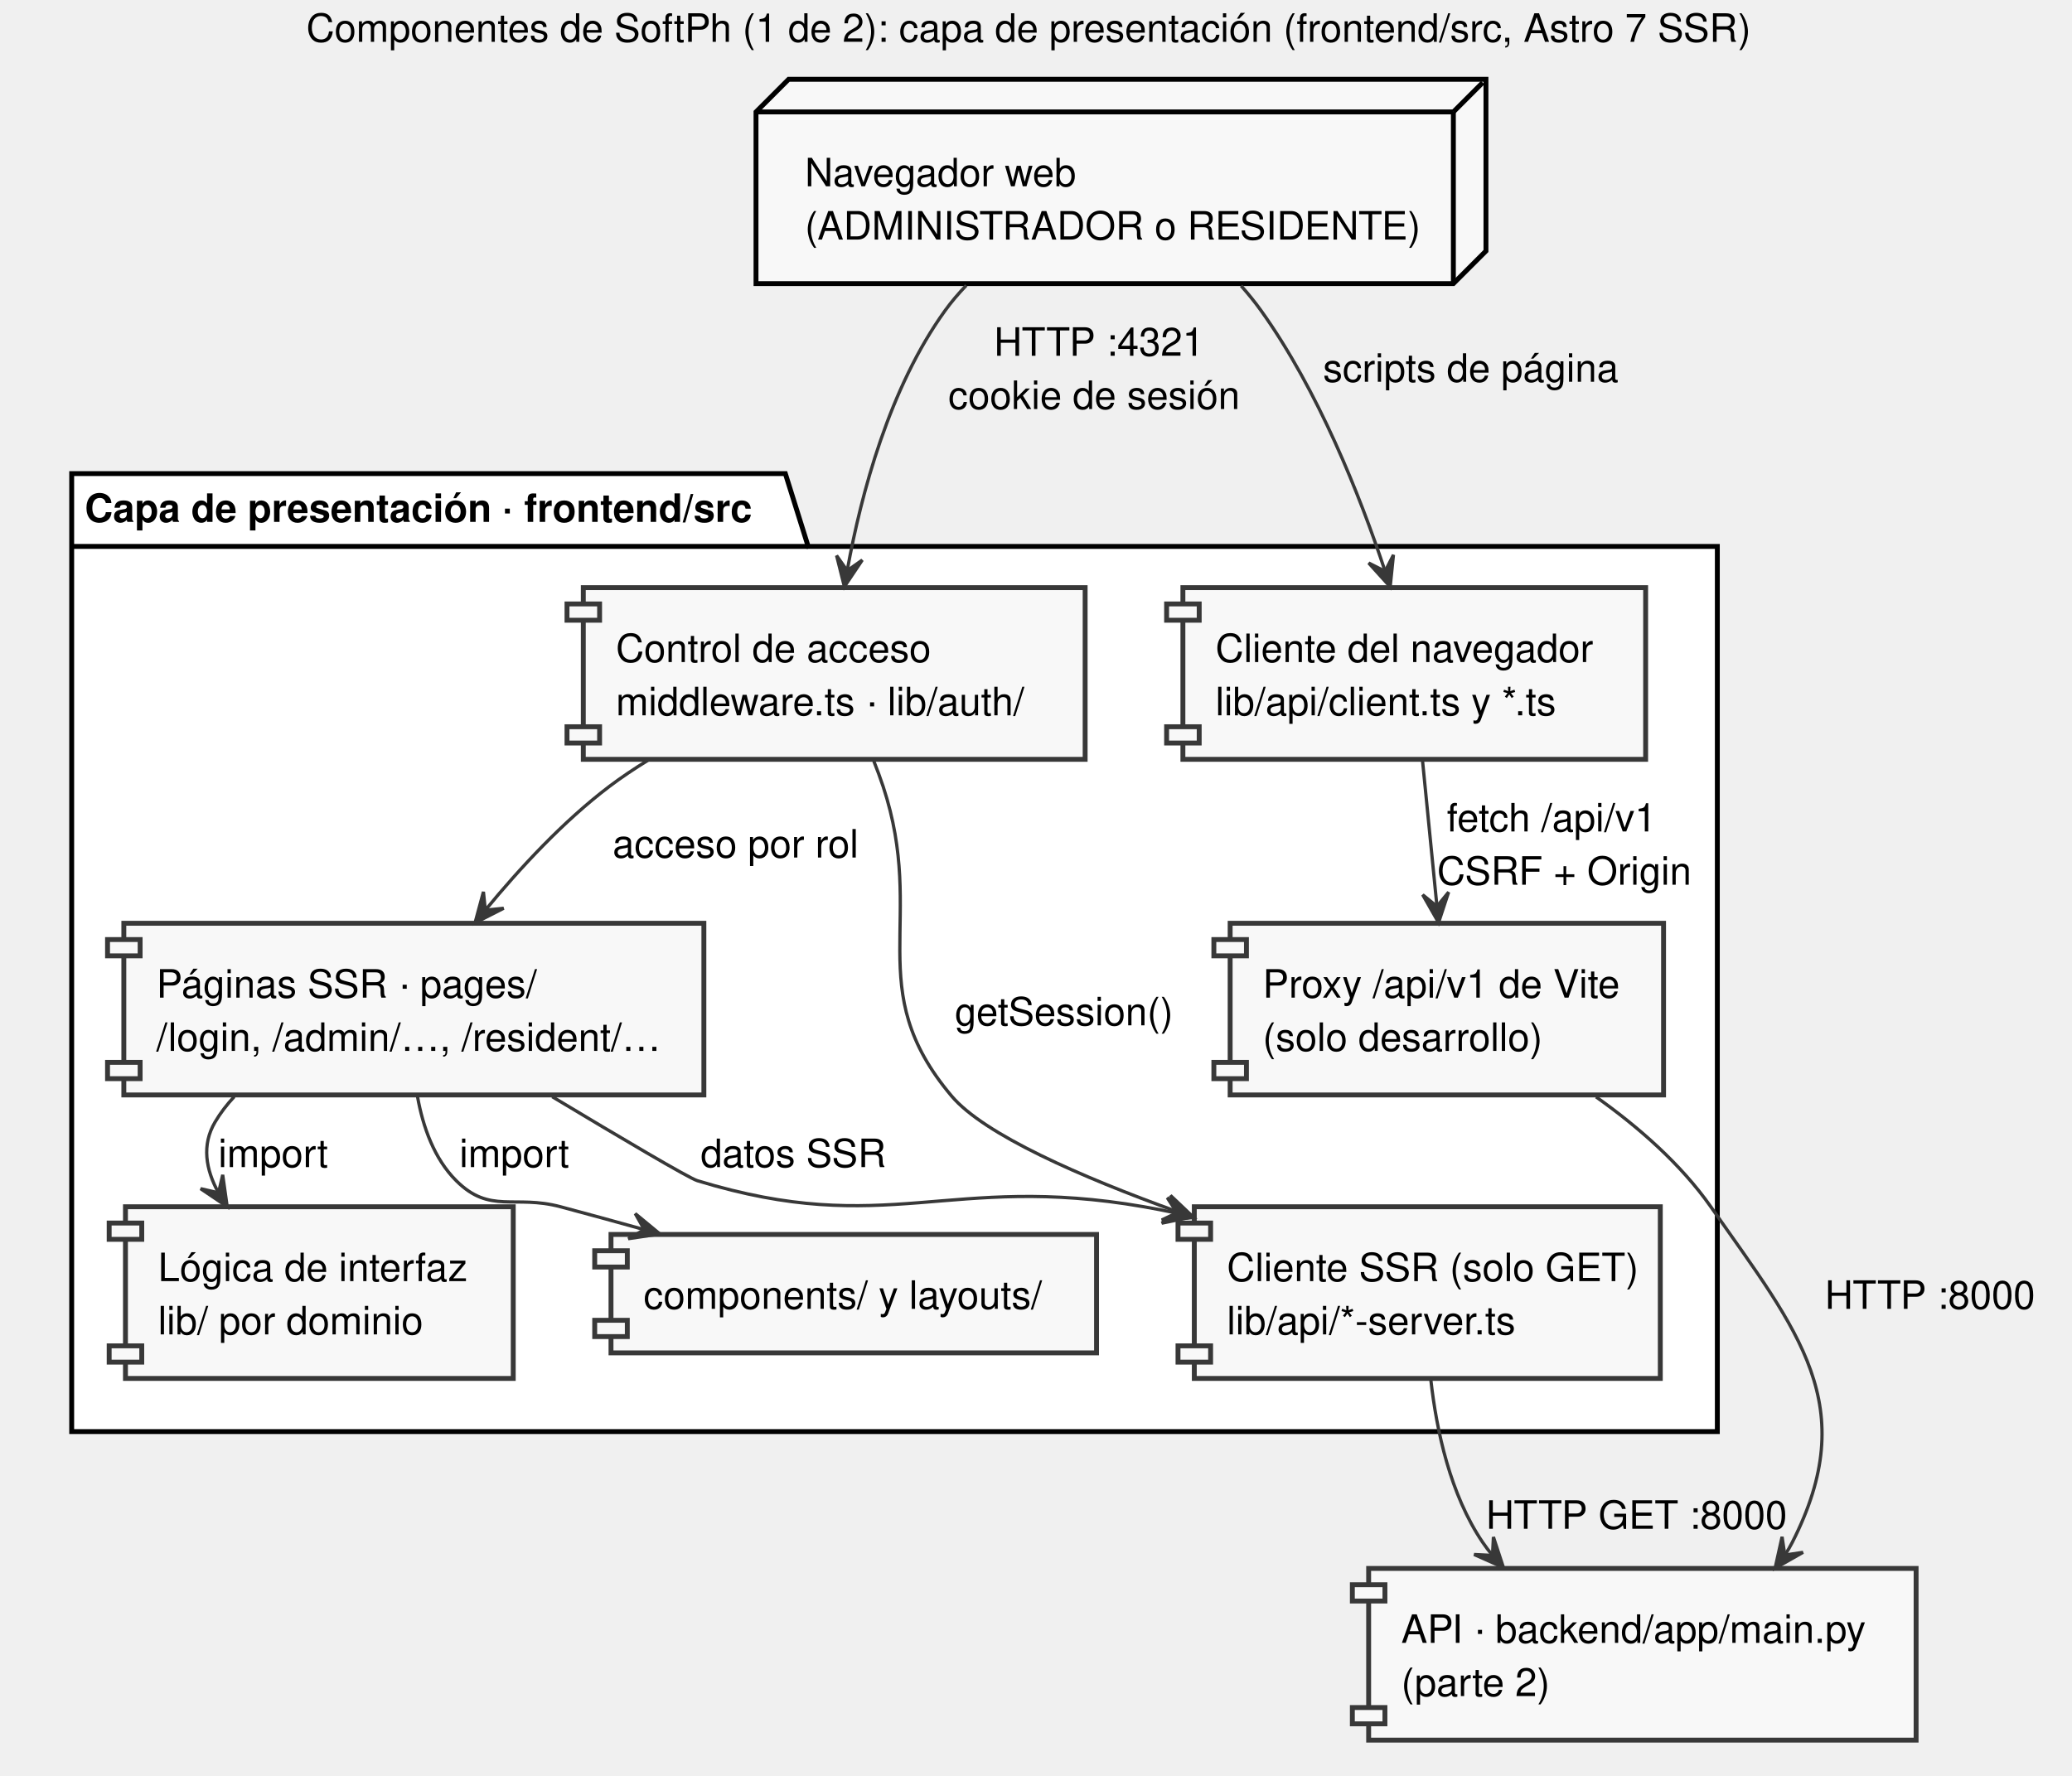
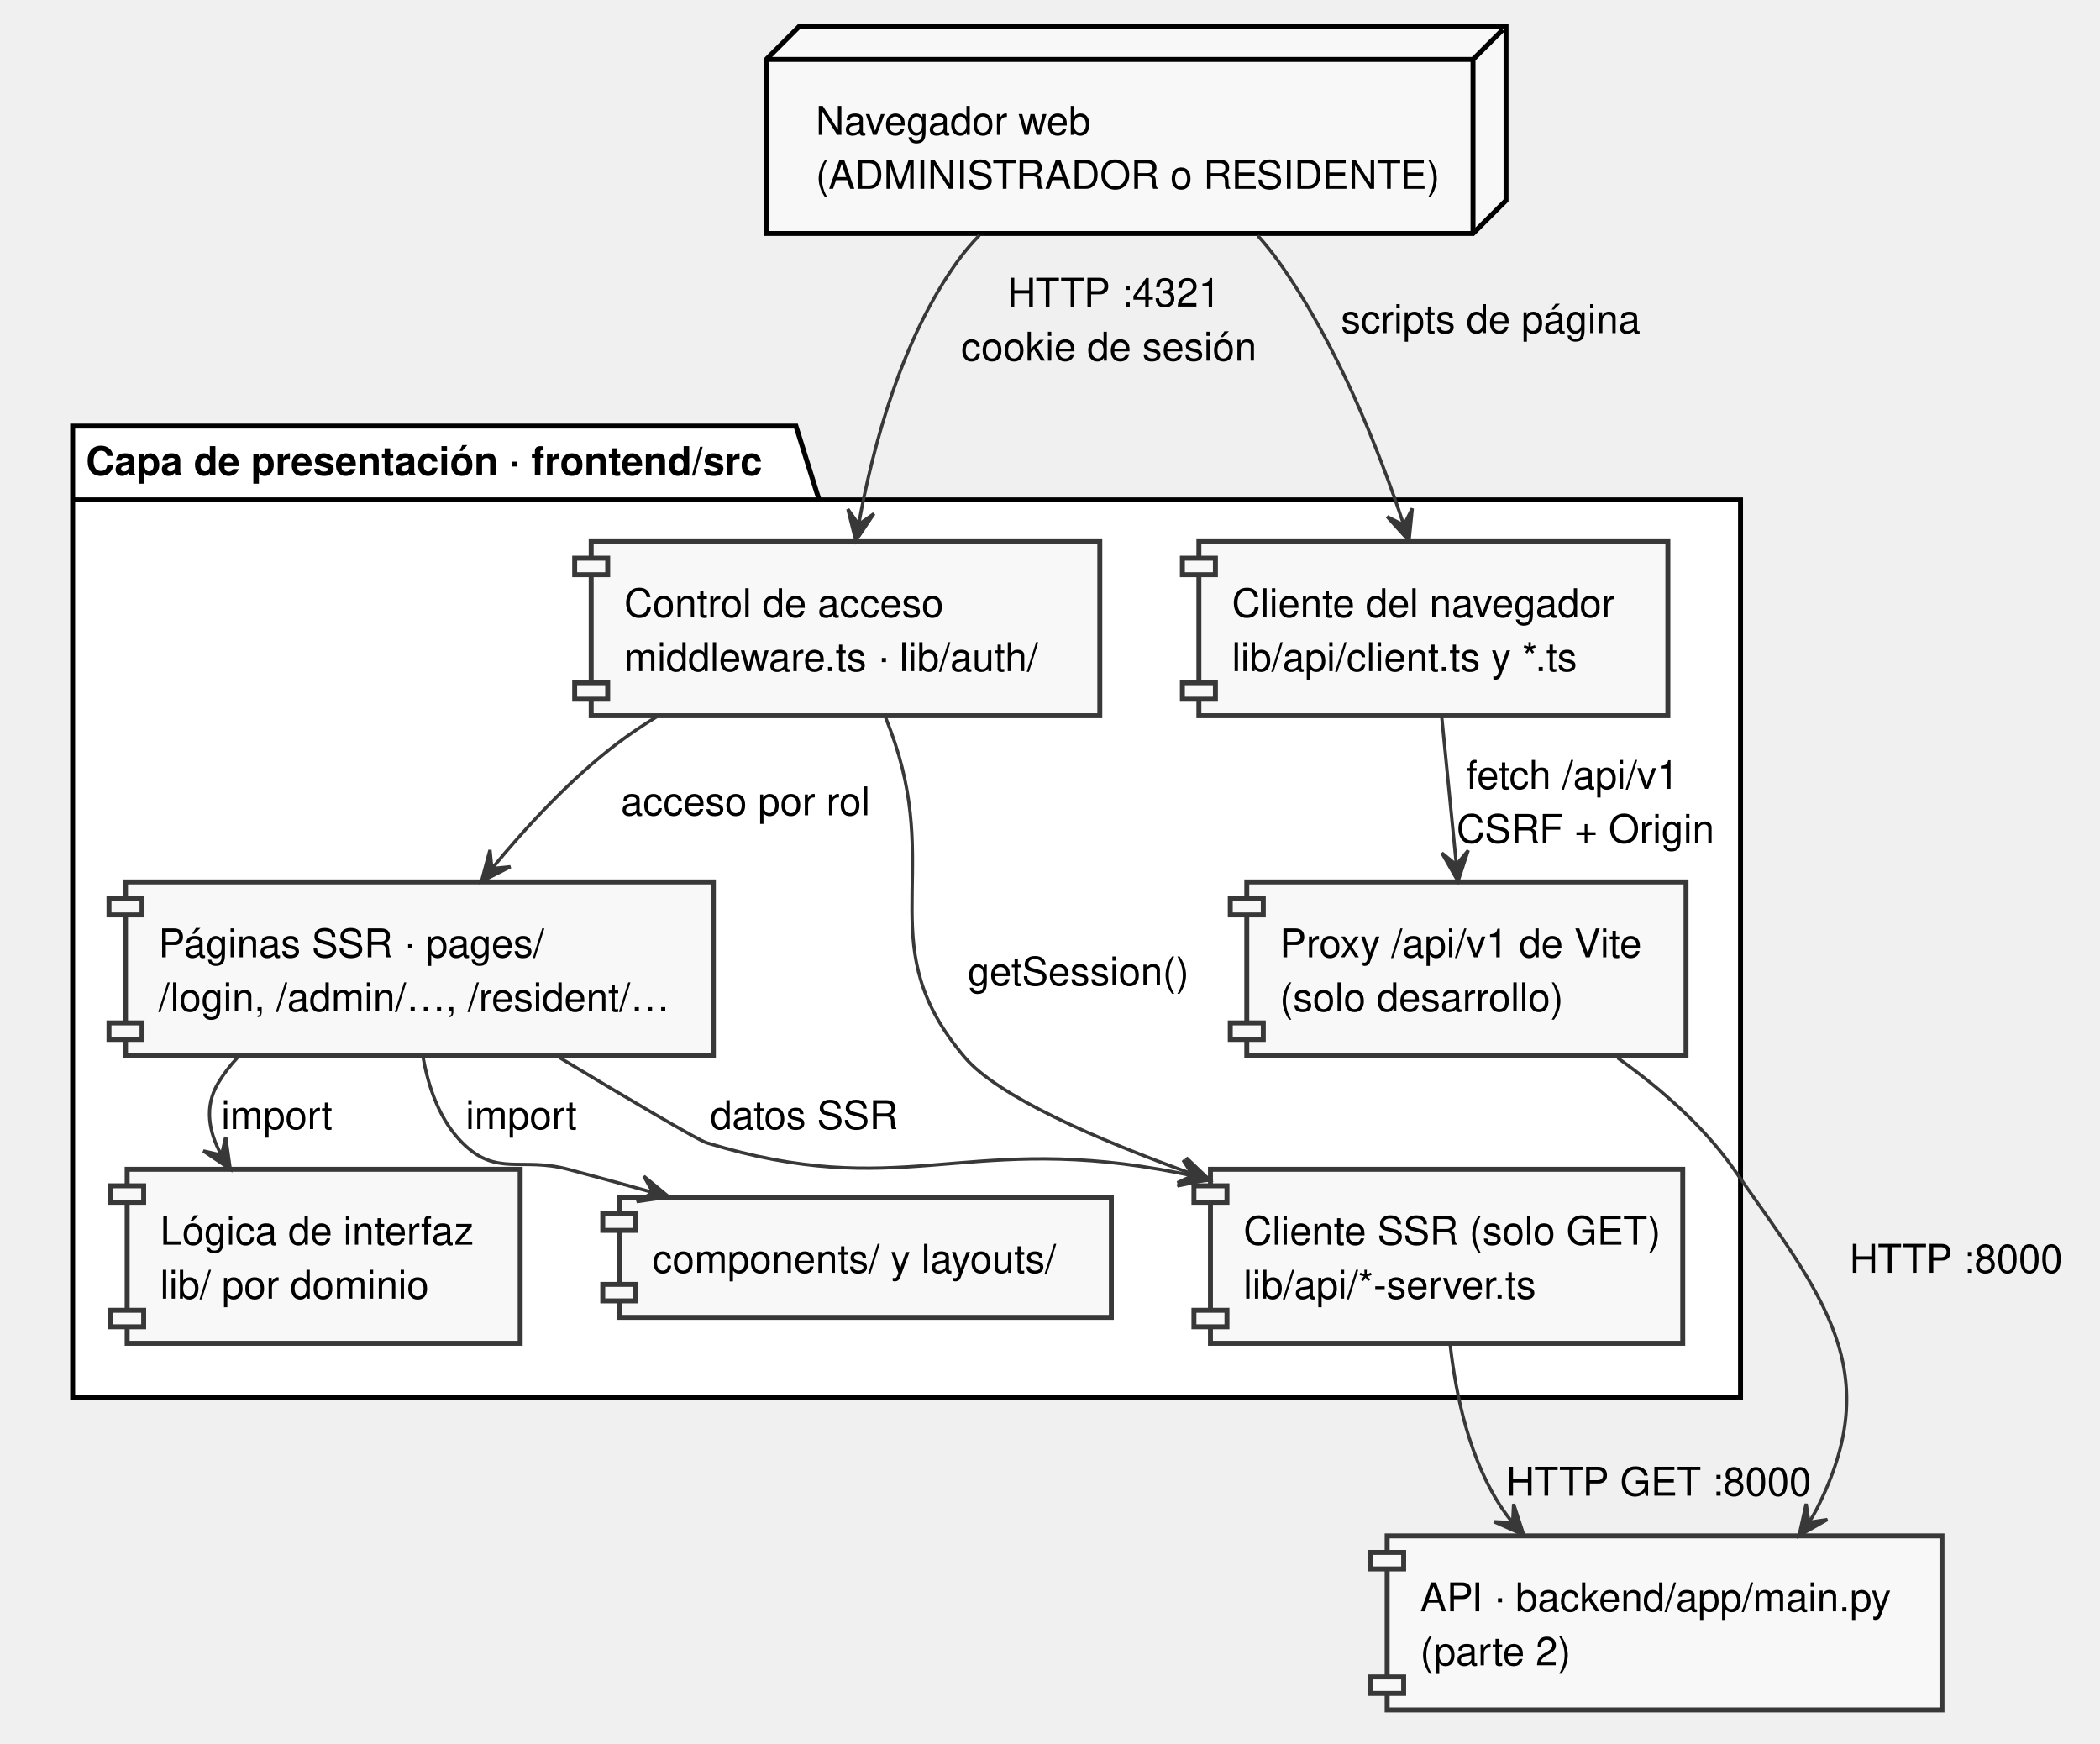
- <svg xmlns="http://www.w3.org/2000/svg" contentScriptType="application/ecmascript" contentStyleType="text/css" height="1703.125px" preserveAspectRatio="none" style="width:1987px;height:1703px;" version="1.1" viewBox="0 0 1987 1703" width="1987.5px" zoomAndPan="magnify">
+ <svg xmlns="http://www.w3.org/2000/svg" contentScriptType="application/ecmascript" contentStyleType="text/css" height="1650px" preserveAspectRatio="none" style="width:1987px;height:1650px;" version="1.1" viewBox="0 0 1987 1650" width="1987.5px" zoomAndPan="magnify">
  <defs />
  <g>
-     <text fill="#000000" font-family="Helvetica" font-size="37.5" lengthAdjust="spacingAndGlyphs" textLength="1421.875" x="293.75" y="40.088">Componentes de SoftPh (1 de 2): capa de presentación (frontend/src, Astro 7 SSR)</text>
-     <polygon fill="#FFFFFF" points="68.75,454.2,753.125,454.2,775,524.026,1646.875,524.026,1646.875,1372.95,68.75,1372.95,68.75,454.2" style="stroke: #000000; stroke-width: 4.688;" />
-     <line style="stroke: #000000; stroke-width: 4.688;" x1="68.75" x2="775" y1="524.026" y2="524.026" />
-     <text fill="#000000" font-family="Helvetica" font-size="37.5" font-weight="bold" lengthAdjust="spacingAndGlyphs" textLength="665.625" x="81.25" y="500.538">Capa de presentación · frontend/src</text>
-     <rect fill="#F8F8F8" height="164.651" style="stroke: #383838; stroke-width: 4.688;" width="481.25" x="559.375" y="563.575" />
-     <rect fill="#F8F8F8" height="15.625" style="stroke: #383838; stroke-width: 4.688;" width="31.25" x="543.75" y="579.2" />
-     <rect fill="#F8F8F8" height="15.625" style="stroke: #383838; stroke-width: 4.688;" width="31.25" x="543.75" y="696.976" />
-     <text fill="#000000" font-family="Helvetica" font-size="37.5" lengthAdjust="spacingAndGlyphs" textLength="312.5" x="590.625" y="634.913">Control de acceso</text>
-     <text fill="#000000" font-family="Helvetica" font-size="37.5" lengthAdjust="spacingAndGlyphs" textLength="418.75" x="590.625" y="685.989">middleware.ts · lib/auth/</text>
-     <rect fill="#F8F8F8" height="164.651" style="stroke: #383838; stroke-width: 4.688;" width="443.75" x="1134.375" y="563.575" />
-     <rect fill="#F8F8F8" height="15.625" style="stroke: #383838; stroke-width: 4.688;" width="31.25" x="1118.75" y="579.2" />
-     <rect fill="#F8F8F8" height="15.625" style="stroke: #383838; stroke-width: 4.688;" width="31.25" x="1118.75" y="696.976" />
-     <text fill="#000000" font-family="Helvetica" font-size="37.5" lengthAdjust="spacingAndGlyphs" textLength="381.25" x="1165.625" y="634.913">Cliente del navegador</text>
-     <text fill="#000000" font-family="Helvetica" font-size="37.5" lengthAdjust="spacingAndGlyphs" textLength="353.125" x="1165.625" y="685.989">lib/api/client.ts y *.ts</text>
-     <rect fill="#F8F8F8" height="164.651" style="stroke: #383838; stroke-width: 4.688;" width="556.25" x="118.75" y="885.45" />
-     <rect fill="#F8F8F8" height="15.625" style="stroke: #383838; stroke-width: 4.688;" width="31.25" x="103.125" y="901.075" />
-     <rect fill="#F8F8F8" height="15.625" style="stroke: #383838; stroke-width: 4.688;" width="31.25" x="103.125" y="1018.851" />
-     <text fill="#000000" font-family="Helvetica" font-size="37.5" lengthAdjust="spacingAndGlyphs" textLength="359.375" x="150" y="956.788">Páginas SSR · pages/</text>
-     <text fill="#000000" font-family="Helvetica" font-size="37.5" lengthAdjust="spacingAndGlyphs" textLength="493.75" x="150" y="1007.864">/login, /admin/…, /resident/…</text>
-     <rect fill="#F8F8F8" height="164.651" style="stroke: #383838; stroke-width: 4.688;" width="415.625" x="1179.688" y="885.45" />
-     <rect fill="#F8F8F8" height="15.625" style="stroke: #383838; stroke-width: 4.688;" width="31.25" x="1164.062" y="901.075" />
-     <rect fill="#F8F8F8" height="15.625" style="stroke: #383838; stroke-width: 4.688;" width="31.25" x="1164.062" y="1018.851" />
-     <text fill="#000000" font-family="Helvetica" font-size="37.5" lengthAdjust="spacingAndGlyphs" textLength="353.125" x="1210.938" y="956.788">Proxy /api/v1 de Vite</text>
-     <text fill="#000000" font-family="Helvetica" font-size="37.5" lengthAdjust="spacingAndGlyphs" textLength="284.375" x="1210.938" y="1007.864">(solo desarrollo)</text>
-     <rect fill="#F8F8F8" height="113.575" style="stroke: #383838; stroke-width: 4.688;" width="465.625" x="585.938" y="1183.888" />
-     <rect fill="#F8F8F8" height="15.625" style="stroke: #383838; stroke-width: 4.688;" width="31.25" x="570.312" y="1199.513" />
-     <rect fill="#F8F8F8" height="15.625" style="stroke: #383838; stroke-width: 4.688;" width="31.25" x="570.312" y="1266.213" />
-     <text fill="#000000" font-family="Helvetica" font-size="37.5" lengthAdjust="spacingAndGlyphs" textLength="403.125" x="617.188" y="1255.226">components/ y layouts/</text>
-     <rect fill="#F8F8F8" height="164.651" style="stroke: #383838; stroke-width: 4.688;" width="371.875" x="120.312" y="1157.325" />
-     <rect fill="#F8F8F8" height="15.625" style="stroke: #383838; stroke-width: 4.688;" width="31.25" x="104.688" y="1172.95" />
-     <rect fill="#F8F8F8" height="15.625" style="stroke: #383838; stroke-width: 4.688;" width="31.25" x="104.688" y="1290.726" />
-     <text fill="#000000" font-family="Helvetica" font-size="37.5" lengthAdjust="spacingAndGlyphs" textLength="309.375" x="151.562" y="1228.663">Lógica de interfaz</text>
-     <text fill="#000000" font-family="Helvetica" font-size="37.5" lengthAdjust="spacingAndGlyphs" textLength="271.875" x="151.562" y="1279.738">lib/ por dominio</text>
-     <rect fill="#F8F8F8" height="164.651" style="stroke: #383838; stroke-width: 4.688;" width="446.875" x="1145.312" y="1157.325" />
-     <rect fill="#F8F8F8" height="15.625" style="stroke: #383838; stroke-width: 4.688;" width="31.25" x="1129.688" y="1172.95" />
-     <rect fill="#F8F8F8" height="15.625" style="stroke: #383838; stroke-width: 4.688;" width="31.25" x="1129.688" y="1290.726" />
-     <text fill="#000000" font-family="Helvetica" font-size="37.5" lengthAdjust="spacingAndGlyphs" textLength="384.375" x="1176.562" y="1228.663">Cliente SSR (solo GET)</text>
-     <text fill="#000000" font-family="Helvetica" font-size="37.5" lengthAdjust="spacingAndGlyphs" textLength="306.25" x="1176.562" y="1279.738">lib/api/*-server.ts</text>
-     <polygon fill="#F8F8F8" points="725,107.325,756.25,76.075,1425,76.075,1425,240.726,1393.75,271.976,725,271.976,725,107.325" style="stroke: #000000; stroke-width: 4.688;" />
-     <line style="stroke: #000000; stroke-width: 4.688;" x1="1393.75" x2="1421.875" y1="107.325" y2="79.2" />
-     <line style="stroke: #000000; stroke-width: 4.688;" x1="725" x2="1393.75" y1="107.325" y2="107.325" />
-     <line style="stroke: #000000; stroke-width: 4.688;" x1="1393.75" x2="1393.75" y1="107.325" y2="271.976" />
-     <text fill="#000000" font-family="Helvetica" font-size="37.5" lengthAdjust="spacingAndGlyphs" textLength="275" x="771.875" y="178.663">Navegador web</text>
-     <text fill="#000000" font-family="Helvetica" font-size="37.5" lengthAdjust="spacingAndGlyphs" textLength="575" x="771.875" y="229.738">(ADMINISTRADOR o RESIDENTE)</text>
-     <rect fill="#F8F8F8" height="164.651" style="stroke: #383838; stroke-width: 4.688;" width="525" x="1312.5" y="1504.2" />
-     <rect fill="#F8F8F8" height="15.625" style="stroke: #383838; stroke-width: 4.688;" width="31.25" x="1296.875" y="1519.825" />
-     <rect fill="#F8F8F8" height="15.625" style="stroke: #383838; stroke-width: 4.688;" width="31.25" x="1296.875" y="1637.601" />
-     <text fill="#000000" font-family="Helvetica" font-size="37.5" lengthAdjust="spacingAndGlyphs" textLength="462.5" x="1343.75" y="1575.538">API · backend/app/main.py</text>
-     <text fill="#000000" font-family="Helvetica" font-size="37.5" lengthAdjust="spacingAndGlyphs" textLength="150" x="1343.75" y="1626.613">(parte 2)</text>
-     <path d="M926.656,273.7 C919.25,281.388 912.344,289.482 906.25,297.95 C853.031,371.732 826,472.732 812.594,546.45 " fill="none" id="navegador-&gt;middleware" style="stroke: #383838; stroke-width: 3.125;" />
-     <polygon fill="#383838" points="809.75,562.669,826.897,537.11,812.435,547.277,802.269,532.815,809.75,562.669" style="stroke: #383838; stroke-width: 3.125;" />
-     <text fill="#000000" font-family="Helvetica" font-size="37.5" lengthAdjust="spacingAndGlyphs" textLength="200" x="953.125" y="341.163">HTTP :4321</text>
-     <text fill="#000000" font-family="Helvetica" font-size="37.5" lengthAdjust="spacingAndGlyphs" textLength="287.5" x="909.375" y="392.238">cookie de sesión</text>
-     <path d="M1190.188,274.075 C1197.062,281.825 1203.531,289.794 1209.375,297.95 C1264.25,374.607 1304.031,474.919 1328.219,547.669 " fill="none" id="navegador-&gt;apiclient" style="stroke: #383838; stroke-width: 3.125;" />
-     <polygon fill="#383838" points="1333.156,562.763,1336.287,532.145,1328.295,547.913,1312.527,539.922,1333.156,562.763" style="stroke: #383838; stroke-width: 3.125;" />
-     <text fill="#000000" font-family="Helvetica" font-size="37.5" lengthAdjust="spacingAndGlyphs" textLength="296.875" x="1268.75" y="366.163">scripts de página</text>
-     <path d="M621.312,729.2 C608.469,737.075 596,745.419 584.375,754.2 C540.125,787.7 498.312,832.857 465.469,872.794 " fill="none" id="middleware-&gt;pages" style="stroke: #383838; stroke-width: 3.125;" />
-     <polygon fill="#383838" points="455.562,885.013,482.999,871.067,465.416,872.886,463.596,855.302,455.562,885.013" style="stroke: #383838; stroke-width: 3.125;" />
-     <text fill="#000000" font-family="Helvetica" font-size="37.5" lengthAdjust="spacingAndGlyphs" textLength="246.875" x="587.5" y="822.413">acceso por rol</text>
-     <path d="M838,730.013 C841.219,738.107 844.25,746.263 846.875,754.2 C889.281,882.513 825.375,947.794 912.5,1051.075 C943.656,1088.013 1036.125,1128.544 1129.781,1162.325 " fill="none" id="middleware-&gt;apiserver" style="stroke: #383838; stroke-width: 3.125;" />
-     <polygon fill="#383838" points="1144.781,1167.669,1122.47,1146.468,1130.06,1162.434,1114.094,1170.023,1144.781,1167.669" style="stroke: #383838; stroke-width: 3.125;" />
-     <text fill="#000000" font-family="Helvetica" font-size="37.5" lengthAdjust="spacingAndGlyphs" textLength="215.625" x="915.625" y="983.351">getSession()</text>
-     <path d="M400.406,1051.825 C405.594,1080.638 416.281,1111.169 437.5,1132.325 C469.938,1164.669 493.219,1145.513 537.5,1157.325 C563.094,1164.138 589.906,1171.482 616.438,1178.888 " fill="none" id="pages-&gt;ui" style="stroke: #383838; stroke-width: 3.125;" />
-     <polygon fill="#383838" points="632.906,1183.482,609.174,1163.885,617.856,1179.284,602.457,1187.966,632.906,1183.482" style="stroke: #383838; stroke-width: 3.125;" />
-     <text fill="#000000" font-family="Helvetica" font-size="37.5" lengthAdjust="spacingAndGlyphs" textLength="115.625" x="440.625" y="1119.288">import</text>
-     <path d="M224.625,1051.763 C217.656,1059.2 211.438,1067.294 206.25,1076.075 C193.219,1098.107 197.344,1121.638 209.406,1143.7 " fill="none" id="pages-&gt;libdom" style="stroke: #383838; stroke-width: 3.125;" />
-     <polygon fill="#383838" points="217.875,1157.2,213.569,1126.725,209.594,1143.95,192.369,1139.975,217.875,1157.2" style="stroke: #383838; stroke-width: 3.125;" />
-     <text fill="#000000" font-family="Helvetica" font-size="37.5" lengthAdjust="spacingAndGlyphs" textLength="115.625" x="209.375" y="1119.288">import</text>
-     <path d="M529.594,1051.794 C594.5,1090.763 660.5,1129.794 668.75,1132.325 C851.031,1187.982 909.062,1124.763 1096.875,1157.325 C1107.062,1159.075 1117.375,1161.107 1127.781,1163.294 " fill="none" id="pages-&gt;apiserver" style="stroke: #383838; stroke-width: 3.125;" />
-     <polygon fill="#383838" points="1144.188,1166.919,1119.404,1148.669,1128.927,1163.563,1114.034,1173.086,1144.188,1166.919" style="stroke: #383838; stroke-width: 3.125;" />
-     <text fill="#000000" font-family="Helvetica" font-size="37.5" lengthAdjust="spacingAndGlyphs" textLength="171.875" x="671.875" y="1119.288">datos SSR</text>
-     <path d="M1364.219,729.982 C1368.406,772.263 1373.562,824.419 1377.969,868.825 " fill="none" id="apiclient-&gt;proxy" style="stroke: #383838; stroke-width: 3.125;" />
-     <polygon fill="#383838" points="1379.562,884.825,1389.185,855.591,1377.999,869.279,1364.311,858.092,1379.562,884.825" style="stroke: #383838; stroke-width: 3.125;" />
-     <text fill="#000000" font-family="Helvetica" font-size="37.5" lengthAdjust="spacingAndGlyphs" textLength="215.625" x="1387.5" y="797.413">fetch /api/v1</text>
-     <text fill="#000000" font-family="Helvetica" font-size="37.5" lengthAdjust="spacingAndGlyphs" textLength="234.375" x="1378.125" y="848.489">CSRF + Origin</text>
-     <path d="M1530.594,1051.982 C1571.031,1080.7 1611.812,1116.263 1640.625,1157.325 C1725.156,1277.857 1785.5,1348.013 1718.75,1479.2 C1716.656,1483.325 1714.312,1487.325 1711.75,1491.2 " fill="none" id="proxy-&gt;main" style="stroke: #383838; stroke-width: 3.125;" />
-     <polygon fill="#383838" points="1702.281,1503.919,1729.061,1488.75,1711.577,1491.36,1708.967,1473.876,1702.281,1503.919" style="stroke: #383838; stroke-width: 3.125;" />
-     <text fill="#000000" font-family="Helvetica" font-size="37.5" lengthAdjust="spacingAndGlyphs" textLength="200" x="1750" y="1255.226">HTTP :8000</text>
-     <path d="M1372.156,1323.419 C1377.594,1372.044 1390.75,1433.357 1421.875,1479.2 C1424.781,1483.45 1427.906,1487.607 1431.219,1491.607 " fill="none" id="apiserver-&gt;main" style="stroke: #383838; stroke-width: 3.125;" />
-     <polygon fill="#383838" points="1441.75,1503.294,1432.165,1474.047,1431.273,1491.702,1413.618,1490.811,1441.75,1503.294" style="stroke: #383838; stroke-width: 3.125;" />
-     <text fill="#000000" font-family="Helvetica" font-size="37.5" lengthAdjust="spacingAndGlyphs" textLength="281.25" x="1425" y="1466.163">HTTP GET :8000</text>
+     <polygon fill="#FFFFFF" points="68.75,403.125,753.125,403.125,775,472.95,1646.875,472.95,1646.875,1321.875,68.75,1321.875,68.75,403.125" style="stroke: #000000; stroke-width: 4.688;" />
+     <line style="stroke: #000000; stroke-width: 4.688;" x1="68.75" x2="775" y1="472.95" y2="472.95" />
+     <text fill="#000000" font-family="Helvetica" font-size="37.5" font-weight="bold" lengthAdjust="spacingAndGlyphs" textLength="665.625" x="81.25" y="449.463">Capa de presentación · frontend/src</text>
+     <rect fill="#F8F8F8" height="164.651" style="stroke: #383838; stroke-width: 4.688;" width="481.25" x="559.375" y="512.5" />
+     <rect fill="#F8F8F8" height="15.625" style="stroke: #383838; stroke-width: 4.688;" width="31.25" x="543.75" y="528.125" />
+     <rect fill="#F8F8F8" height="15.625" style="stroke: #383838; stroke-width: 4.688;" width="31.25" x="543.75" y="645.901" />
+     <text fill="#000000" font-family="Helvetica" font-size="37.5" lengthAdjust="spacingAndGlyphs" textLength="312.5" x="590.625" y="583.838">Control de acceso</text>
+     <text fill="#000000" font-family="Helvetica" font-size="37.5" lengthAdjust="spacingAndGlyphs" textLength="418.75" x="590.625" y="634.913">middleware.ts · lib/auth/</text>
+     <rect fill="#F8F8F8" height="164.651" style="stroke: #383838; stroke-width: 4.688;" width="443.75" x="1134.375" y="512.5" />
+     <rect fill="#F8F8F8" height="15.625" style="stroke: #383838; stroke-width: 4.688;" width="31.25" x="1118.75" y="528.125" />
+     <rect fill="#F8F8F8" height="15.625" style="stroke: #383838; stroke-width: 4.688;" width="31.25" x="1118.75" y="645.901" />
+     <text fill="#000000" font-family="Helvetica" font-size="37.5" lengthAdjust="spacingAndGlyphs" textLength="381.25" x="1165.625" y="583.838">Cliente del navegador</text>
+     <text fill="#000000" font-family="Helvetica" font-size="37.5" lengthAdjust="spacingAndGlyphs" textLength="353.125" x="1165.625" y="634.913">lib/api/client.ts y *.ts</text>
+     <rect fill="#F8F8F8" height="164.651" style="stroke: #383838; stroke-width: 4.688;" width="556.25" x="118.75" y="834.375" />
+     <rect fill="#F8F8F8" height="15.625" style="stroke: #383838; stroke-width: 4.688;" width="31.25" x="103.125" y="850" />
+     <rect fill="#F8F8F8" height="15.625" style="stroke: #383838; stroke-width: 4.688;" width="31.25" x="103.125" y="967.776" />
+     <text fill="#000000" font-family="Helvetica" font-size="37.5" lengthAdjust="spacingAndGlyphs" textLength="359.375" x="150" y="905.713">Páginas SSR · pages/</text>
+     <text fill="#000000" font-family="Helvetica" font-size="37.5" lengthAdjust="spacingAndGlyphs" textLength="493.75" x="150" y="956.788">/login, /admin/…, /resident/…</text>
+     <rect fill="#F8F8F8" height="164.651" style="stroke: #383838; stroke-width: 4.688;" width="415.625" x="1179.688" y="834.375" />
+     <rect fill="#F8F8F8" height="15.625" style="stroke: #383838; stroke-width: 4.688;" width="31.25" x="1164.062" y="850" />
+     <rect fill="#F8F8F8" height="15.625" style="stroke: #383838; stroke-width: 4.688;" width="31.25" x="1164.062" y="967.776" />
+     <text fill="#000000" font-family="Helvetica" font-size="37.5" lengthAdjust="spacingAndGlyphs" textLength="353.125" x="1210.938" y="905.713">Proxy /api/v1 de Vite</text>
+     <text fill="#000000" font-family="Helvetica" font-size="37.5" lengthAdjust="spacingAndGlyphs" textLength="284.375" x="1210.938" y="956.788">(solo desarrollo)</text>
+     <rect fill="#F8F8F8" height="113.575" style="stroke: #383838; stroke-width: 4.688;" width="465.625" x="585.938" y="1132.812" />
+     <rect fill="#F8F8F8" height="15.625" style="stroke: #383838; stroke-width: 4.688;" width="31.25" x="570.312" y="1148.438" />
+     <rect fill="#F8F8F8" height="15.625" style="stroke: #383838; stroke-width: 4.688;" width="31.25" x="570.312" y="1215.138" />
+     <text fill="#000000" font-family="Helvetica" font-size="37.5" lengthAdjust="spacingAndGlyphs" textLength="403.125" x="617.188" y="1204.15">components/ y layouts/</text>
+     <rect fill="#F8F8F8" height="164.651" style="stroke: #383838; stroke-width: 4.688;" width="371.875" x="120.312" y="1106.25" />
+     <rect fill="#F8F8F8" height="15.625" style="stroke: #383838; stroke-width: 4.688;" width="31.25" x="104.688" y="1121.875" />
+     <rect fill="#F8F8F8" height="15.625" style="stroke: #383838; stroke-width: 4.688;" width="31.25" x="104.688" y="1239.651" />
+     <text fill="#000000" font-family="Helvetica" font-size="37.5" lengthAdjust="spacingAndGlyphs" textLength="309.375" x="151.562" y="1177.588">Lógica de interfaz</text>
+     <text fill="#000000" font-family="Helvetica" font-size="37.5" lengthAdjust="spacingAndGlyphs" textLength="271.875" x="151.562" y="1228.663">lib/ por dominio</text>
+     <rect fill="#F8F8F8" height="164.651" style="stroke: #383838; stroke-width: 4.688;" width="446.875" x="1145.312" y="1106.25" />
+     <rect fill="#F8F8F8" height="15.625" style="stroke: #383838; stroke-width: 4.688;" width="31.25" x="1129.688" y="1121.875" />
+     <rect fill="#F8F8F8" height="15.625" style="stroke: #383838; stroke-width: 4.688;" width="31.25" x="1129.688" y="1239.651" />
+     <text fill="#000000" font-family="Helvetica" font-size="37.5" lengthAdjust="spacingAndGlyphs" textLength="384.375" x="1176.562" y="1177.588">Cliente SSR (solo GET)</text>
+     <text fill="#000000" font-family="Helvetica" font-size="37.5" lengthAdjust="spacingAndGlyphs" textLength="306.25" x="1176.562" y="1228.663">lib/api/*-server.ts</text>
+     <polygon fill="#F8F8F8" points="725,56.25,756.25,25,1425,25,1425,189.651,1393.75,220.901,725,220.901,725,56.25" style="stroke: #000000; stroke-width: 4.688;" />
+     <line style="stroke: #000000; stroke-width: 4.688;" x1="1393.75" x2="1421.875" y1="56.25" y2="28.125" />
+     <line style="stroke: #000000; stroke-width: 4.688;" x1="725" x2="1393.75" y1="56.25" y2="56.25" />
+     <line style="stroke: #000000; stroke-width: 4.688;" x1="1393.75" x2="1393.75" y1="56.25" y2="220.901" />
+     <text fill="#000000" font-family="Helvetica" font-size="37.5" lengthAdjust="spacingAndGlyphs" textLength="275" x="771.875" y="127.588">Navegador web</text>
+     <text fill="#000000" font-family="Helvetica" font-size="37.5" lengthAdjust="spacingAndGlyphs" textLength="575" x="771.875" y="178.663">(ADMINISTRADOR o RESIDENTE)</text>
+     <rect fill="#F8F8F8" height="164.651" style="stroke: #383838; stroke-width: 4.688;" width="525" x="1312.5" y="1453.125" />
+     <rect fill="#F8F8F8" height="15.625" style="stroke: #383838; stroke-width: 4.688;" width="31.25" x="1296.875" y="1468.75" />
+     <rect fill="#F8F8F8" height="15.625" style="stroke: #383838; stroke-width: 4.688;" width="31.25" x="1296.875" y="1586.526" />
+     <text fill="#000000" font-family="Helvetica" font-size="37.5" lengthAdjust="spacingAndGlyphs" textLength="462.5" x="1343.75" y="1524.463">API · backend/app/main.py</text>
+     <text fill="#000000" font-family="Helvetica" font-size="37.5" lengthAdjust="spacingAndGlyphs" textLength="150" x="1343.75" y="1575.538">(parte 2)</text>
+     <path d="M926.656,222.625 C919.25,230.312 912.344,238.406 906.25,246.875 C853.031,320.656 826,421.656 812.594,495.375 " fill="none" id="navegador-&gt;middleware" style="stroke: #383838; stroke-width: 3.125;" />
+     <polygon fill="#383838" points="809.75,511.594,826.897,486.035,812.435,496.201,802.269,481.739,809.75,511.594" style="stroke: #383838; stroke-width: 3.125;" />
+     <text fill="#000000" font-family="Helvetica" font-size="37.5" lengthAdjust="spacingAndGlyphs" textLength="200" x="953.125" y="290.088">HTTP :4321</text>
+     <text fill="#000000" font-family="Helvetica" font-size="37.5" lengthAdjust="spacingAndGlyphs" textLength="287.5" x="909.375" y="341.163">cookie de sesión</text>
+     <path d="M1190.188,223 C1197.062,230.75 1203.531,238.719 1209.375,246.875 C1264.25,323.531 1304.031,423.844 1328.219,496.594 " fill="none" id="navegador-&gt;apiclient" style="stroke: #383838; stroke-width: 3.125;" />
+     <polygon fill="#383838" points="1333.156,511.688,1336.287,481.069,1328.295,496.838,1312.527,488.847,1333.156,511.688" style="stroke: #383838; stroke-width: 3.125;" />
+     <text fill="#000000" font-family="Helvetica" font-size="37.5" lengthAdjust="spacingAndGlyphs" textLength="296.875" x="1268.75" y="315.088">scripts de página</text>
+     <path d="M621.312,678.125 C608.469,686 596,694.344 584.375,703.125 C540.125,736.625 498.312,781.781 465.469,821.719 " fill="none" id="middleware-&gt;pages" style="stroke: #383838; stroke-width: 3.125;" />
+     <polygon fill="#383838" points="455.562,833.938,482.999,819.992,465.416,821.811,463.596,804.227,455.562,833.938" style="stroke: #383838; stroke-width: 3.125;" />
+     <text fill="#000000" font-family="Helvetica" font-size="37.5" lengthAdjust="spacingAndGlyphs" textLength="246.875" x="587.5" y="771.338">acceso por rol</text>
+     <path d="M838,678.938 C841.219,687.031 844.25,695.188 846.875,703.125 C889.281,831.438 825.375,896.719 912.5,1000 C943.656,1036.938 1036.125,1077.469 1129.781,1111.25 " fill="none" id="middleware-&gt;apiserver" style="stroke: #383838; stroke-width: 3.125;" />
+     <polygon fill="#383838" points="1144.781,1116.594,1122.47,1095.393,1130.06,1111.358,1114.094,1118.947,1144.781,1116.594" style="stroke: #383838; stroke-width: 3.125;" />
+     <text fill="#000000" font-family="Helvetica" font-size="37.5" lengthAdjust="spacingAndGlyphs" textLength="215.625" x="915.625" y="932.275">getSession()</text>
+     <path d="M400.406,1000.75 C405.594,1029.562 416.281,1060.094 437.5,1081.25 C469.938,1113.594 493.219,1094.438 537.5,1106.25 C563.094,1113.062 589.906,1120.406 616.438,1127.812 " fill="none" id="pages-&gt;ui" style="stroke: #383838; stroke-width: 3.125;" />
+     <polygon fill="#383838" points="632.906,1132.406,609.174,1112.809,617.856,1128.208,602.457,1136.89,632.906,1132.406" style="stroke: #383838; stroke-width: 3.125;" />
+     <text fill="#000000" font-family="Helvetica" font-size="37.5" lengthAdjust="spacingAndGlyphs" textLength="115.625" x="440.625" y="1068.213">import</text>
+     <path d="M224.625,1000.688 C217.656,1008.125 211.438,1016.219 206.25,1025 C193.219,1047.031 197.344,1070.562 209.406,1092.625 " fill="none" id="pages-&gt;libdom" style="stroke: #383838; stroke-width: 3.125;" />
+     <polygon fill="#383838" points="217.875,1106.125,213.569,1075.65,209.594,1092.875,192.369,1088.9,217.875,1106.125" style="stroke: #383838; stroke-width: 3.125;" />
+     <text fill="#000000" font-family="Helvetica" font-size="37.5" lengthAdjust="spacingAndGlyphs" textLength="115.625" x="209.375" y="1068.213">import</text>
+     <path d="M529.594,1000.719 C594.5,1039.688 660.5,1078.719 668.75,1081.25 C851.031,1136.906 909.062,1073.688 1096.875,1106.25 C1107.062,1108 1117.375,1110.031 1127.781,1112.219 " fill="none" id="pages-&gt;apiserver" style="stroke: #383838; stroke-width: 3.125;" />
+     <polygon fill="#383838" points="1144.188,1115.844,1119.404,1097.594,1128.927,1112.487,1114.034,1122.011,1144.188,1115.844" style="stroke: #383838; stroke-width: 3.125;" />
+     <text fill="#000000" font-family="Helvetica" font-size="37.5" lengthAdjust="spacingAndGlyphs" textLength="171.875" x="671.875" y="1068.213">datos SSR</text>
+     <path d="M1364.219,678.906 C1368.406,721.188 1373.562,773.344 1377.969,817.75 " fill="none" id="apiclient-&gt;proxy" style="stroke: #383838; stroke-width: 3.125;" />
+     <polygon fill="#383838" points="1379.562,833.75,1389.185,804.515,1377.999,818.203,1364.311,807.017,1379.562,833.75" style="stroke: #383838; stroke-width: 3.125;" />
+     <text fill="#000000" font-family="Helvetica" font-size="37.5" lengthAdjust="spacingAndGlyphs" textLength="215.625" x="1387.5" y="746.338">fetch /api/v1</text>
+     <text fill="#000000" font-family="Helvetica" font-size="37.5" lengthAdjust="spacingAndGlyphs" textLength="234.375" x="1378.125" y="797.413">CSRF + Origin</text>
+     <path d="M1530.594,1000.906 C1571.031,1029.625 1611.812,1065.188 1640.625,1106.25 C1725.156,1226.781 1785.5,1296.938 1718.75,1428.125 C1716.656,1432.25 1714.312,1436.25 1711.75,1440.125 " fill="none" id="proxy-&gt;main" style="stroke: #383838; stroke-width: 3.125;" />
+     <polygon fill="#383838" points="1702.281,1452.844,1729.061,1437.675,1711.577,1440.285,1708.967,1422.801,1702.281,1452.844" style="stroke: #383838; stroke-width: 3.125;" />
+     <text fill="#000000" font-family="Helvetica" font-size="37.5" lengthAdjust="spacingAndGlyphs" textLength="200" x="1750" y="1204.15">HTTP :8000</text>
+     <path d="M1372.156,1272.344 C1377.594,1320.969 1390.75,1382.281 1421.875,1428.125 C1424.781,1432.375 1427.906,1436.531 1431.219,1440.531 " fill="none" id="apiserver-&gt;main" style="stroke: #383838; stroke-width: 3.125;" />
+     <polygon fill="#383838" points="1441.75,1452.219,1432.165,1422.972,1431.273,1440.627,1413.618,1439.735,1441.75,1452.219" style="stroke: #383838; stroke-width: 3.125;" />
+     <text fill="#000000" font-family="Helvetica" font-size="37.5" lengthAdjust="spacingAndGlyphs" textLength="281.25" x="1425" y="1415.088">HTTP GET :8000</text>
  </g>
</svg>
